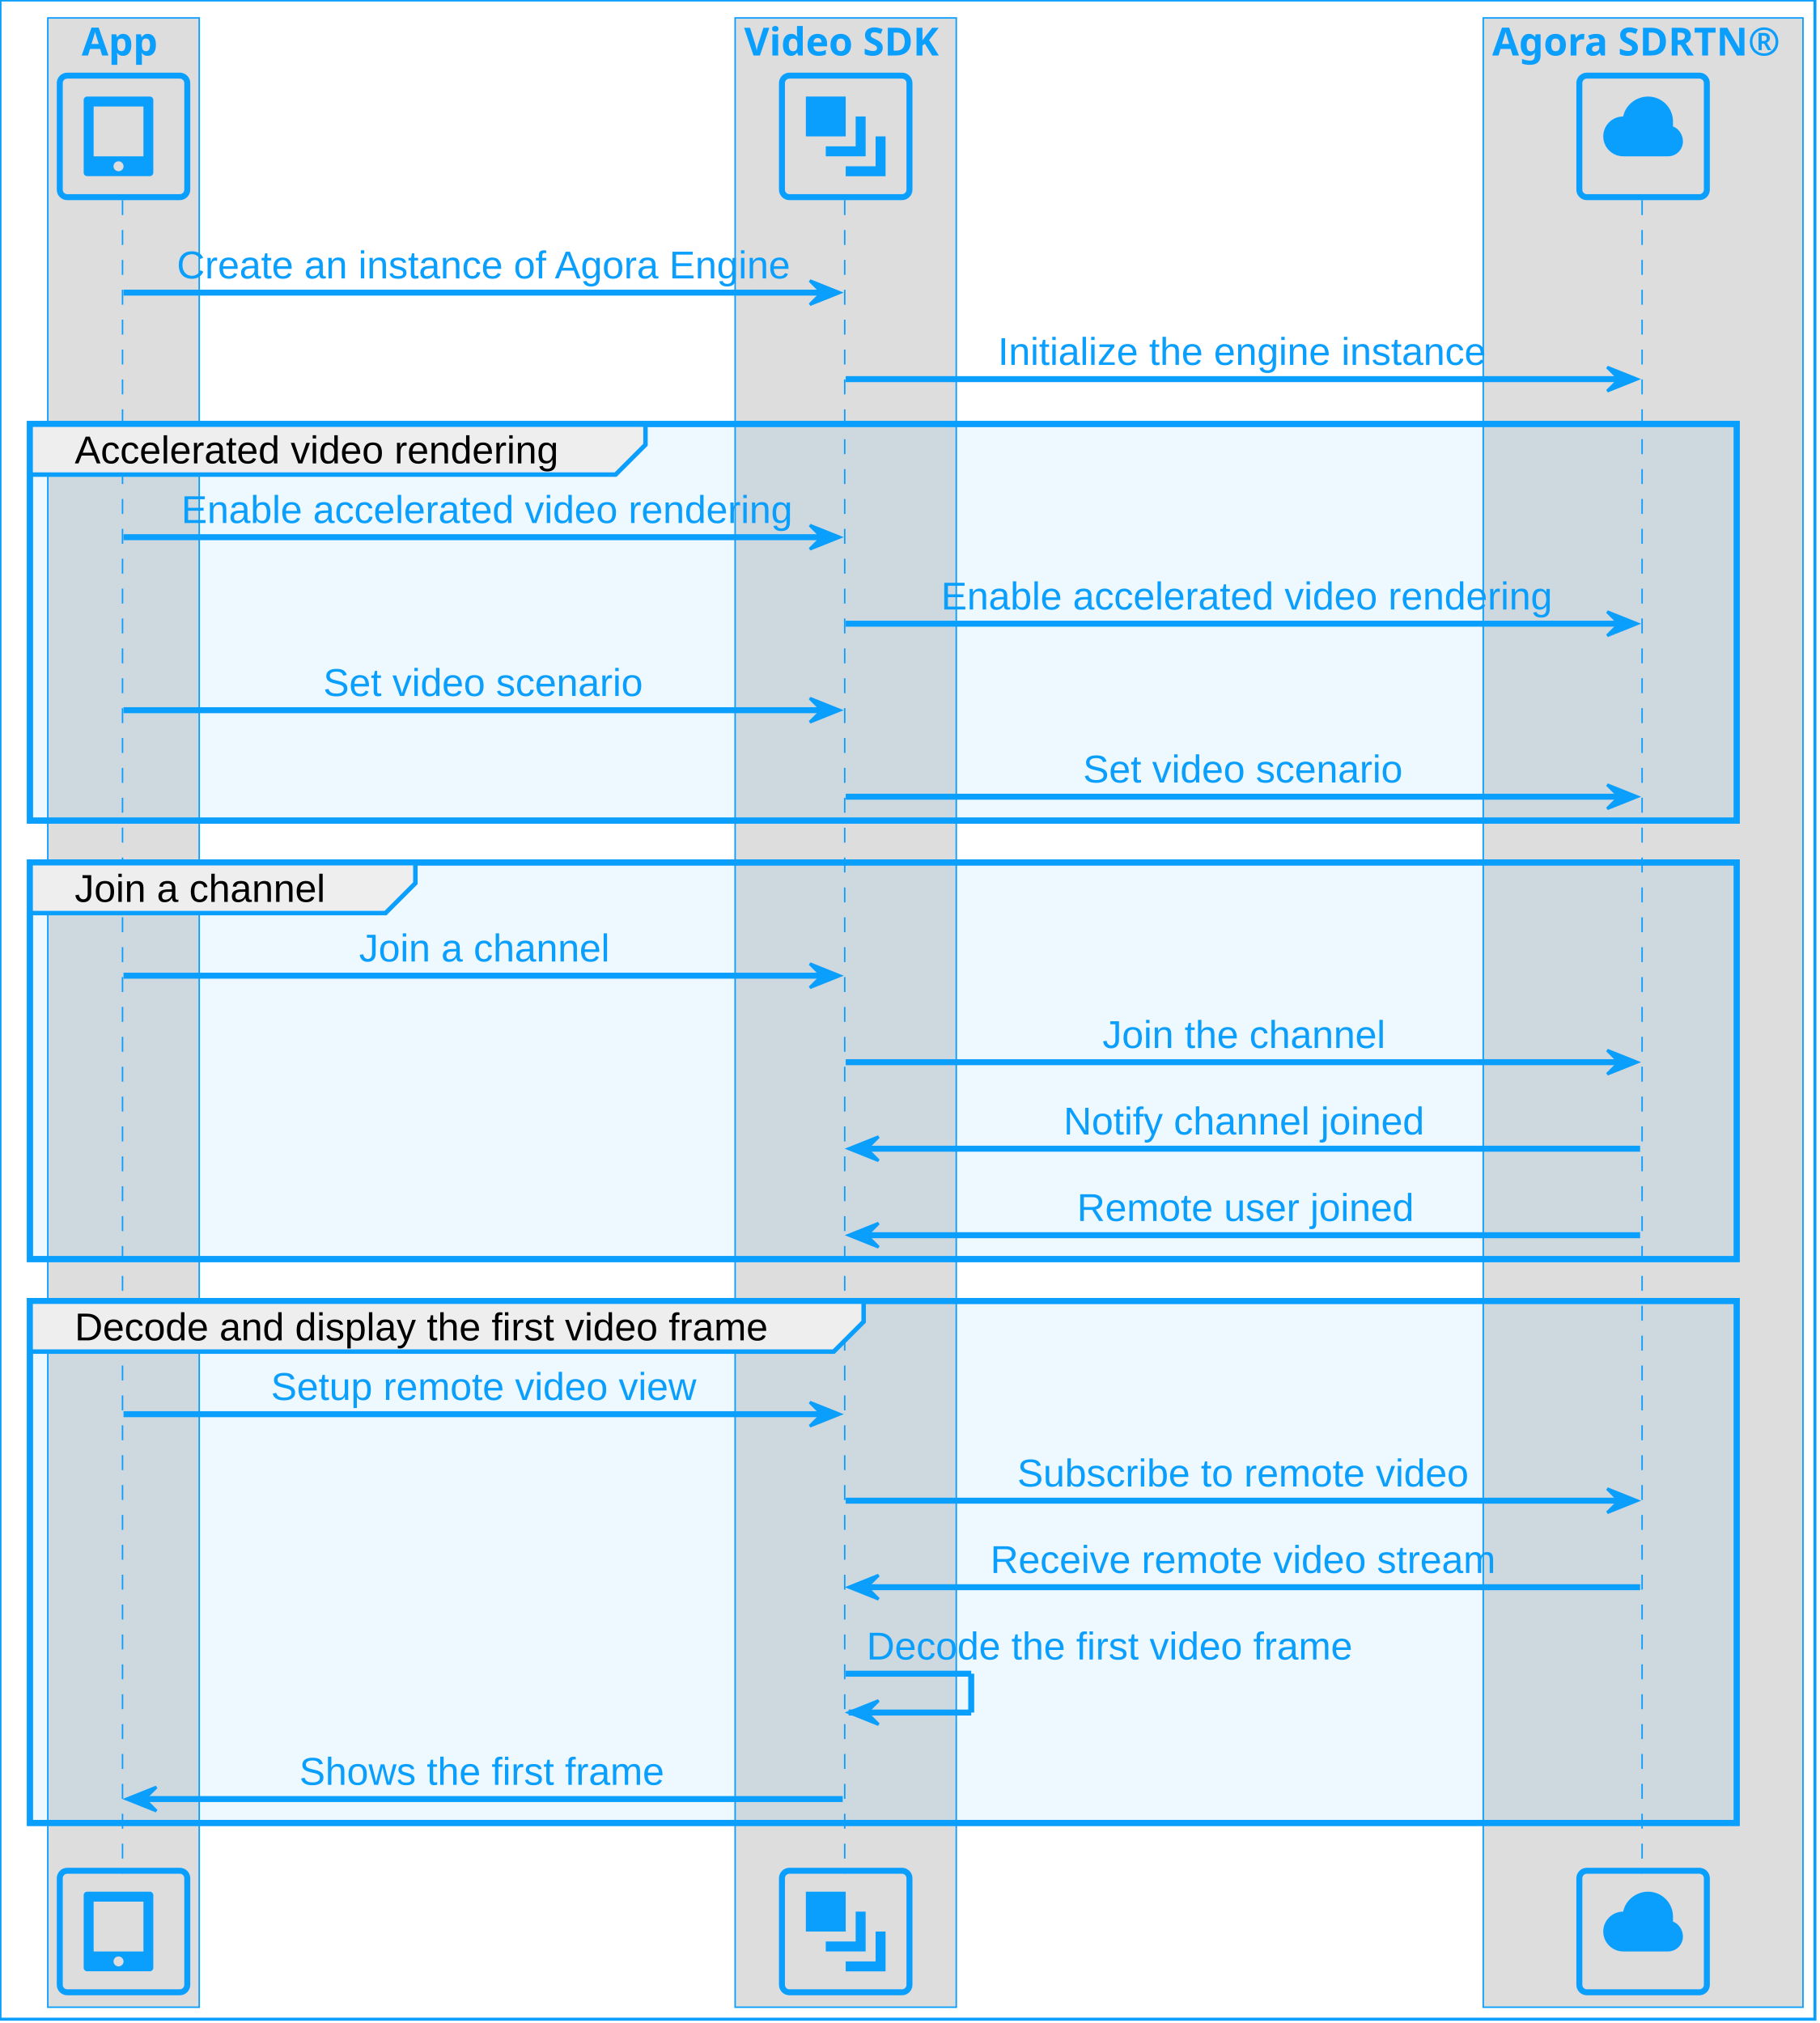
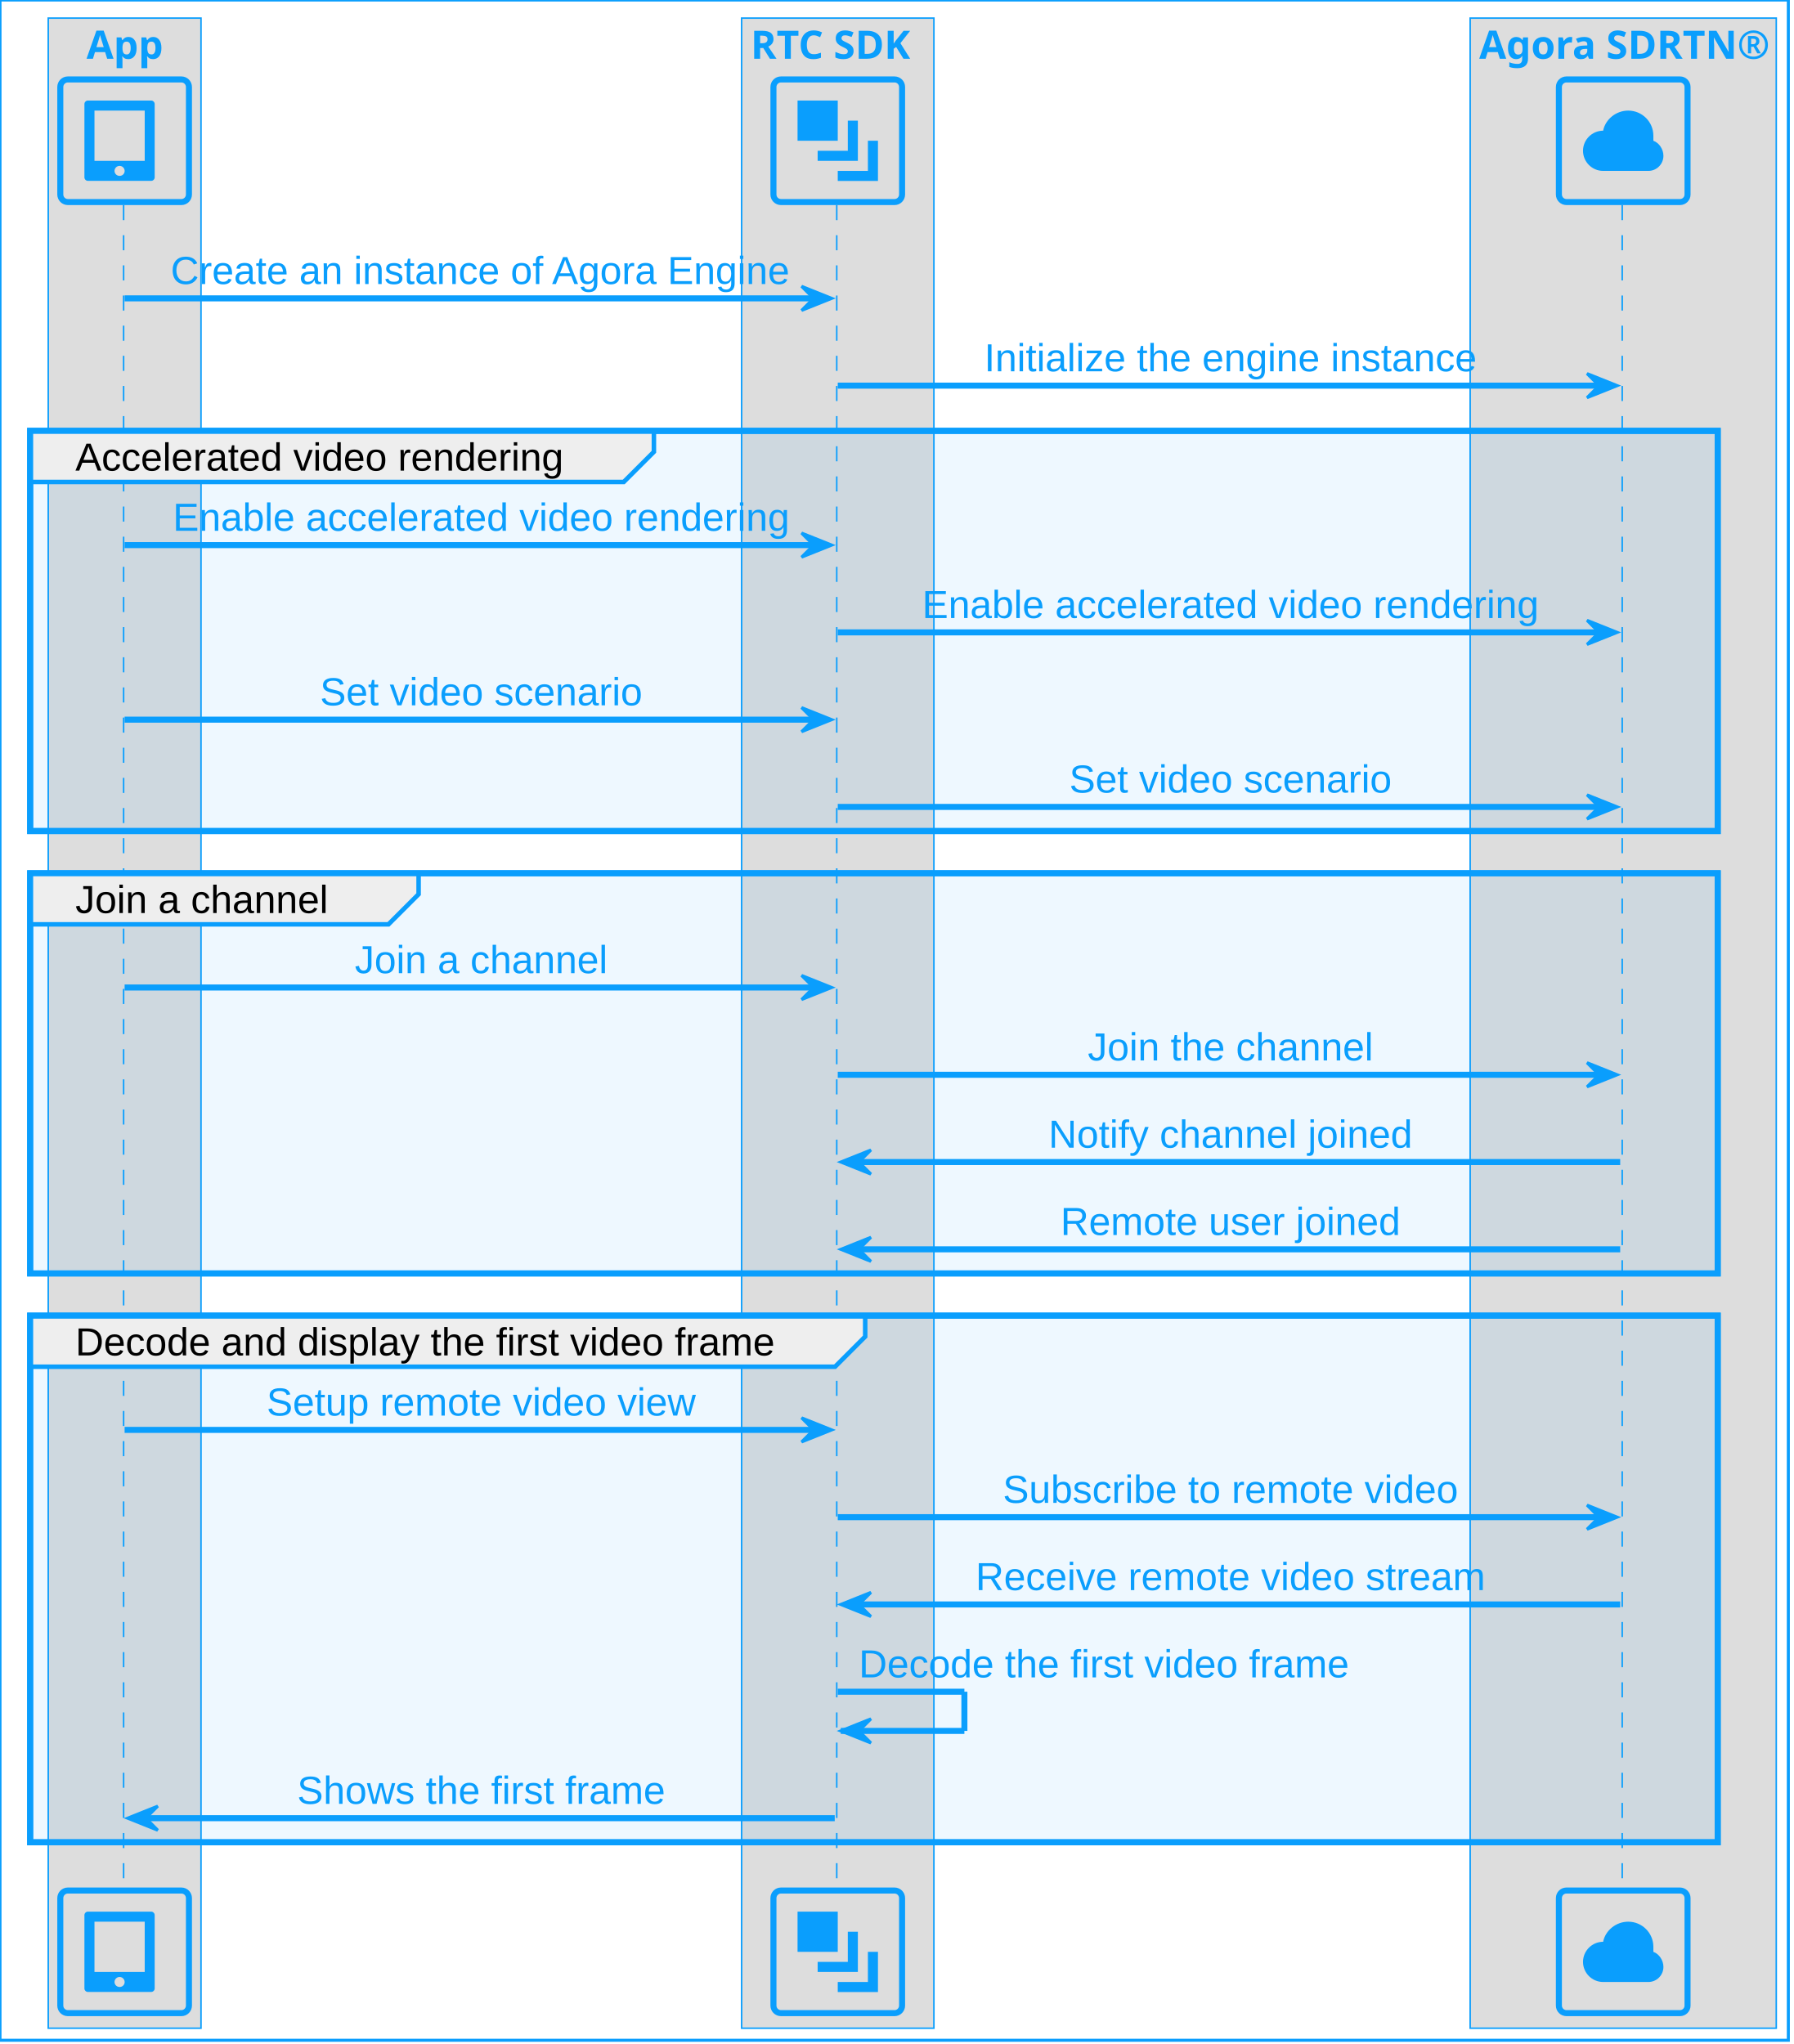
- <svg xmlns="http://www.w3.org/2000/svg" contentStyleType="text/css" height="677px" preserveAspectRatio="none" style="width:609px;height:677px;" version="1.1" viewBox="0 0 609 677" width="609px" zoomAndPan="magnify">
+ <svg xmlns="http://www.w3.org/2000/svg" contentStyleType="text/css" data-diagram-type="SEQUENCE" height="678px" preserveAspectRatio="none" style="width:595px;height:678px;" version="1.1" viewBox="0 0 595 678" width="595px" zoomAndPan="magnify">
  <defs />
  <g>
-     <rect fill="none" height="675.721" style="stroke:#0A9EFD;stroke-width:1.0;" width="607.333" x="0" y="0" />
-     <rect fill="#999999" fill-opacity="0.333" height="665.721" style="stroke:#0A9EFD;stroke-width:0.5;" width="50.667" x="16" y="6" />
-     <text fill="#0A9EFD" font-family="sans-serif" font-size="13" font-weight="bold" lengthAdjust="spacing" textLength="28" x="27.333" y="18.568">App</text>
-     <rect fill="#999999" fill-opacity="0.333" height="665.721" style="stroke:#0A9EFD;stroke-width:0.5;" width="74" x="246" y="6" />
-     <text fill="#0A9EFD" font-family="sans-serif" font-size="13" font-weight="bold" lengthAdjust="spacing" textLength="68" x="249" y="18.568">Video SDK</text>
-     <rect fill="#999999" fill-opacity="0.333" height="665.721" style="stroke:#0A9EFD;stroke-width:0.5;" width="107" x="496.333" y="6" />
-     <text fill="#0A9EFD" font-family="sans-serif" font-size="13" font-weight="bold" lengthAdjust="spacing" textLength="101" x="499.333" y="18.568">Agora SDRTN®</text>
-     <rect fill="#0A9EFD" fill-opacity="0.067" height="132.744" style="stroke:#0A9EFD;stroke-width:2.0;" width="571.167" x="10" y="141.875" />
-     <rect fill="#0A9EFD" fill-opacity="0.067" height="132.744" style="stroke:#0A9EFD;stroke-width:2.0;" width="571.167" x="10" y="288.618" />
-     <rect fill="#0A9EFD" fill-opacity="0.067" height="174.692" style="stroke:#0A9EFD;stroke-width:2.0;" width="571.167" x="10" y="435.362" />
-     <line style="stroke:#0A9EFD;stroke-width:0.5;stroke-dasharray:5.0,5.0;" x1="41" x2="41" y1="66.977" y2="627.054" />
-     <line style="stroke:#0A9EFD;stroke-width:0.5;stroke-dasharray:5.0,5.0;" x1="282.667" x2="282.667" y1="66.977" y2="627.054" />
-     <line style="stroke:#0A9EFD;stroke-width:0.5;stroke-dasharray:5.0,5.0;" x1="549.5" x2="549.5" y1="66.977" y2="627.054" />
-     <rect fill="none" height="40.667" rx="2.5" ry="2.5" style="stroke:#0A9EFD;stroke-width:2.0;" width="42.667" x="20" y="25.311" />
-     <path d="M29.133,32.31 C28.533,32.31 28,32.844 28,33.444 L28,57.81 C28,58.41 28.533,58.944 29.133,58.944 L50.167,58.944 C50.767,58.944 51.3,58.41 51.3,57.81 L51.3,33.444 C51.3,32.844 50.767,32.31 50.167,32.31 L29.133,32.31 M31.333,35.644 L48,35.644 L48,52.31 L31.333,52.31 L31.333,35.644 M39.667,53.977 C40.933,53.977 41.767,55.377 41.133,56.477 C40.5,57.577 38.867,57.577 38.2,56.477 C37.567,55.377 38.367,53.977 39.667,53.977 " fill="#0A9EFD" style="stroke:;stroke-width:0.0;stroke-dasharray:;" />
-     <rect fill="none" height="40.667" rx="2.5" ry="2.5" style="stroke:#0A9EFD;stroke-width:2.0;" width="42.667" x="20" y="626.054" />
-     <path d="M29.133,633.054 C28.533,633.054 28,633.588 28,634.188 L28,658.554 C28,659.154 28.533,659.688 29.133,659.688 L50.167,659.688 C50.767,659.688 51.3,659.154 51.3,658.554 L51.3,634.188 C51.3,633.588 50.767,633.054 50.167,633.054 L29.133,633.054 M31.333,636.388 L48,636.388 L48,653.054 L31.333,653.054 L31.333,636.388 M39.667,654.721 C40.933,654.721 41.767,656.121 41.133,657.221 C40.5,658.321 38.867,658.321 38.2,657.221 C37.567,656.121 38.367,654.721 39.667,654.721 " fill="#0A9EFD" style="stroke:;stroke-width:0.0;stroke-dasharray:;" />
-     <rect fill="none" height="40.667" rx="2.5" ry="2.5" style="stroke:#0A9EFD;stroke-width:2.0;" width="42.667" x="261.667" y="25.311" />
-     <path d="M269.667,32.31 L269.667,45.644 L283,45.644 L283,32.31 L269.667,32.31 M286.333,38.977 L286.333,48.977 L276.333,48.977 L276.333,52.31 L289.667,52.31 L289.667,38.977 L286.333,38.977 M293,45.644 L293,55.644 L283,55.644 L283,58.977 L296.333,58.977 L296.333,45.644 L293,45.644 " fill="#0A9EFD" style="stroke:;stroke-width:0.0;stroke-dasharray:;" />
-     <rect fill="none" height="40.667" rx="2.5" ry="2.5" style="stroke:#0A9EFD;stroke-width:2.0;" width="42.667" x="261.667" y="626.054" />
-     <path d="M269.667,633.054 L269.667,646.388 L283,646.388 L283,633.054 L269.667,633.054 M286.333,639.721 L286.333,649.721 L276.333,649.721 L276.333,653.054 L289.667,653.054 L289.667,639.721 L286.333,639.721 M293,646.388 L293,656.388 L283,656.388 L283,659.721 L296.333,659.721 L296.333,646.388 L293,646.388 " fill="#0A9EFD" style="stroke:;stroke-width:0.0;stroke-dasharray:;" />
-     <rect fill="none" height="40.667" rx="2.5" ry="2.5" style="stroke:#0A9EFD;stroke-width:2.0;" width="42.667" x="528.5" y="25.311" />
-     <path d="M551.5,32.31 C547.467,32.31 543.933,35.177 543.167,38.977 C539.5,38.977 536.5,41.977 536.5,45.644 C536.5,49.31 539.5,52.31 543.167,52.31 L558.167,52.31 C560.933,52.31 563.167,50.077 563.167,47.31 C563.167,45.144 561.767,43.011 559.833,42.31 L559.833,40.644 C559.833,36.044 556.1,32.31 551.5,32.31 " fill="#0A9EFD" style="stroke:;stroke-width:0.0;stroke-dasharray:;" />
-     <rect fill="none" height="40.667" rx="2.5" ry="2.5" style="stroke:#0A9EFD;stroke-width:2.0;" width="42.667" x="528.5" y="626.054" />
-     <path d="M551.5,633.054 C547.467,633.054 543.933,635.921 543.167,639.721 C539.5,639.721 536.5,642.721 536.5,646.388 C536.5,650.054 539.5,653.054 543.167,653.054 L558.167,653.054 C560.933,653.054 563.167,650.821 563.167,648.054 C563.167,645.888 561.767,643.754 559.833,643.054 L559.833,641.388 C559.833,636.788 556.1,633.054 551.5,633.054 " fill="#0A9EFD" style="stroke:;stroke-width:0.0;stroke-dasharray:;" />
-     <polygon fill="#0A9EFD" points="271,93.926,281,97.926,271,101.926,275,97.926" style="stroke:#0A9EFD;stroke-width:1.0;" />
-     <line style="stroke:#0A9EFD;stroke-width:2.0;" x1="41.333" x2="277" y1="97.926" y2="97.926" />
-     <text fill="#0A9EFD" font-family="Arial" font-size="13" lengthAdjust="spacing" textLength="206" x="59.167" y="93.171">Create an instance of Agora Engine</text>
-     <polygon fill="#0A9EFD" points="537.833,122.875,547.833,126.875,537.833,130.875,541.833,126.875" style="stroke:#0A9EFD;stroke-width:1.0;" />
-     <line style="stroke:#0A9EFD;stroke-width:2.0;" x1="283" x2="543.833" y1="126.875" y2="126.875" />
-     <text fill="#0A9EFD" font-family="Arial" font-size="13" lengthAdjust="spacing" textLength="165" x="333.917" y="122.12">Initialize the engine instance</text>
-     <path d="M10,141.875 L216,141.875 L216,148.823 L206,158.823 L10,158.823 L10,141.875 " fill="#EEEEEE" style="stroke:#0A9EFD;stroke-width:1.5;" />
-     <rect fill="none" height="132.744" style="stroke:#0A9EFD;stroke-width:2.0;" width="571.167" x="10" y="141.875" />
-     <text fill="#000000" font-family="Arial" font-size="13" lengthAdjust="spacing" textLength="161" x="25" y="155.069">Accelerated video rendering</text>
-     <polygon fill="#0A9EFD" points="271,175.772,281,179.772,271,183.772,275,179.772" style="stroke:#0A9EFD;stroke-width:1.0;" />
-     <line style="stroke:#0A9EFD;stroke-width:2.0;" x1="41.333" x2="277" y1="179.772" y2="179.772" />
-     <text fill="#0A9EFD" font-family="Arial" font-size="13" lengthAdjust="spacing" textLength="203" x="60.667" y="175.017">Enable accelerated video rendering</text>
-     <polygon fill="#0A9EFD" points="537.833,204.721,547.833,208.721,537.833,212.721,541.833,208.721" style="stroke:#0A9EFD;stroke-width:1.0;" />
-     <line style="stroke:#0A9EFD;stroke-width:2.0;" x1="283" x2="543.833" y1="208.721" y2="208.721" />
-     <text fill="#0A9EFD" font-family="Arial" font-size="13" lengthAdjust="spacing" textLength="203" x="314.917" y="203.966">Enable accelerated video rendering</text>
-     <polygon fill="#0A9EFD" points="271,233.67,281,237.67,271,241.67,275,237.67" style="stroke:#0A9EFD;stroke-width:1.0;" />
-     <line style="stroke:#0A9EFD;stroke-width:2.0;" x1="41.333" x2="277" y1="237.67" y2="237.67" />
-     <text fill="#0A9EFD" font-family="Arial" font-size="13" lengthAdjust="spacing" textLength="108" x="108.167" y="232.915">Set video scenario</text>
-     <polygon fill="#0A9EFD" points="537.833,262.618,547.833,266.618,537.833,270.618,541.833,266.618" style="stroke:#0A9EFD;stroke-width:1.0;" />
-     <line style="stroke:#0A9EFD;stroke-width:2.0;" x1="283" x2="543.833" y1="266.618" y2="266.618" />
-     <text fill="#0A9EFD" font-family="Arial" font-size="13" lengthAdjust="spacing" textLength="108" x="362.417" y="261.863">Set video scenario</text>
-     <path d="M10,288.618 L139,288.618 L139,295.567 L129,305.567 L10,305.567 L10,288.618 " fill="#EEEEEE" style="stroke:#0A9EFD;stroke-width:1.5;" />
-     <rect fill="none" height="132.744" style="stroke:#0A9EFD;stroke-width:2.0;" width="571.167" x="10" y="288.618" />
-     <text fill="#000000" font-family="Arial" font-size="13" lengthAdjust="spacing" textLength="84" x="25" y="301.812">Join a channel</text>
-     <polygon fill="#0A9EFD" points="271,322.516,281,326.516,271,330.516,275,326.516" style="stroke:#0A9EFD;stroke-width:1.0;" />
-     <line style="stroke:#0A9EFD;stroke-width:2.0;" x1="41.333" x2="277" y1="326.516" y2="326.516" />
-     <text fill="#0A9EFD" font-family="Arial" font-size="13" lengthAdjust="spacing" textLength="84" x="120.167" y="321.761">Join a channel</text>
-     <polygon fill="#0A9EFD" points="537.833,351.464,547.833,355.464,537.833,359.464,541.833,355.464" style="stroke:#0A9EFD;stroke-width:1.0;" />
-     <line style="stroke:#0A9EFD;stroke-width:2.0;" x1="283" x2="543.833" y1="355.464" y2="355.464" />
-     <text fill="#0A9EFD" font-family="Arial" font-size="13" lengthAdjust="spacing" textLength="95" x="368.917" y="350.71">Join the channel</text>
-     <polygon fill="#0A9EFD" points="294,380.413,284,384.413,294,388.413,290,384.413" style="stroke:#0A9EFD;stroke-width:1.0;" />
-     <line style="stroke:#0A9EFD;stroke-width:2.0;" x1="288" x2="548.833" y1="384.413" y2="384.413" />
-     <text fill="#0A9EFD" font-family="Arial" font-size="13" lengthAdjust="spacing" textLength="121" x="355.917" y="379.658">Notify channel joined</text>
-     <polygon fill="#0A9EFD" points="294,409.362,284,413.362,294,417.362,290,413.362" style="stroke:#0A9EFD;stroke-width:1.0;" />
-     <line style="stroke:#0A9EFD;stroke-width:2.0;" x1="288" x2="548.833" y1="413.362" y2="413.362" />
-     <text fill="#0A9EFD" font-family="Arial" font-size="13" lengthAdjust="spacing" textLength="112" x="360.417" y="408.607">Remote user joined</text>
-     <path d="M10,435.362 L289,435.362 L289,442.311 L279,452.311 L10,452.311 L10,435.362 " fill="#EEEEEE" style="stroke:#0A9EFD;stroke-width:1.5;" />
-     <rect fill="none" height="174.692" style="stroke:#0A9EFD;stroke-width:2.0;" width="571.167" x="10" y="435.362" />
-     <text fill="#000000" font-family="Arial" font-size="13" lengthAdjust="spacing" textLength="234" x="25" y="448.556">Decode and display the first video frame</text>
-     <polygon fill="#0A9EFD" points="271,469.259,281,473.259,271,477.259,275,473.259" style="stroke:#0A9EFD;stroke-width:1.0;" />
-     <line style="stroke:#0A9EFD;stroke-width:2.0;" x1="41.333" x2="277" y1="473.259" y2="473.259" />
-     <text fill="#0A9EFD" font-family="Arial" font-size="13" lengthAdjust="spacing" textLength="143" x="90.667" y="468.505">Setup remote video view</text>
-     <polygon fill="#0A9EFD" points="537.833,498.208,547.833,502.208,537.833,506.208,541.833,502.208" style="stroke:#0A9EFD;stroke-width:1.0;" />
-     <line style="stroke:#0A9EFD;stroke-width:2.0;" x1="283" x2="543.833" y1="502.208" y2="502.208" />
-     <text fill="#0A9EFD" font-family="Arial" font-size="13" lengthAdjust="spacing" textLength="152" x="340.417" y="497.453">Subscribe to remote video</text>
-     <polygon fill="#0A9EFD" points="294,527.157,284,531.157,294,535.157,290,531.157" style="stroke:#0A9EFD;stroke-width:1.0;" />
-     <line style="stroke:#0A9EFD;stroke-width:2.0;" x1="288" x2="548.833" y1="531.157" y2="531.157" />
-     <text fill="#0A9EFD" font-family="Arial" font-size="13" lengthAdjust="spacing" textLength="170" x="331.417" y="526.402">Receive remote video stream</text>
-     <line style="stroke:#0A9EFD;stroke-width:2.0;" x1="283" x2="325" y1="560.106" y2="560.106" />
-     <line style="stroke:#0A9EFD;stroke-width:2.0;" x1="325" x2="325" y1="560.106" y2="573.106" />
-     <line style="stroke:#0A9EFD;stroke-width:2.0;" x1="284" x2="325" y1="573.106" y2="573.106" />
-     <polygon fill="#0A9EFD" points="294,569.106,284,573.106,294,577.106,290,573.106" style="stroke:#0A9EFD;stroke-width:1.0;" />
-     <text fill="#0A9EFD" font-family="Arial" font-size="13" lengthAdjust="spacing" textLength="164" x="290" y="555.351">Decode the first video frame</text>
-     <polygon fill="#0A9EFD" points="52.333,598.054,42.333,602.054,52.333,606.054,48.333,602.054" style="stroke:#0A9EFD;stroke-width:1.0;" />
-     <line style="stroke:#0A9EFD;stroke-width:2.0;" x1="46.333" x2="282" y1="602.054" y2="602.054" />
-     <text fill="#0A9EFD" font-family="Arial" font-size="13" lengthAdjust="spacing" textLength="124" x="100.167" y="597.299">Shows the first frame</text>
+     <rect fill="none" height="676.762" style="stroke:#0A9EFD;stroke-width:1;" width="593.132" x="0" y="0" />
+     <rect fill="#999999" fill-opacity="0.333" height="666.762" style="stroke:#0A9EFD;stroke-width:0.5;" width="50.667" x="16" y="6" />
+     <text fill="#0A9EFD" font-family="sans-serif" font-size="13" font-weight="bold" lengthAdjust="spacing" textLength="25.27" x="28.698" y="19.495">App</text>
+     <rect fill="#999999" fill-opacity="0.333" height="666.762" style="stroke:#0A9EFD;stroke-width:0.5;" width="63.776" x="245.969" y="6" />
+     <text fill="#0A9EFD" font-family="sans-serif" font-size="13" font-weight="bold" lengthAdjust="spacing" textLength="57.776" x="248.969" y="19.495">RTC SDK</text>
+     <rect fill="#999999" fill-opacity="0.333" height="666.762" style="stroke:#0A9EFD;stroke-width:0.5;" width="101.526" x="487.606" y="6" />
+     <text fill="#0A9EFD" font-family="sans-serif" font-size="13" font-weight="bold" lengthAdjust="spacing" textLength="95.526" x="490.606" y="19.495">Agora SDRTN®</text>
+     <rect fill="#0A9EFD" fill-opacity="0.067" height="132.744" style="stroke:#0A9EFD;stroke-width:2;" width="559.703" x="10" y="142.916" />
+     <rect fill="#0A9EFD" fill-opacity="0.067" height="132.744" style="stroke:#0A9EFD;stroke-width:2;" width="559.703" x="10" y="289.659" />
+     <rect fill="#0A9EFD" fill-opacity="0.067" height="174.692" style="stroke:#0A9EFD;stroke-width:2;" width="559.703" x="10" y="436.403" />
+     <g>
+       <rect fill="#000000" fill-opacity="0" height="560.077" width="8" x="37.333" y="68.018" />
+       <line style="stroke:#0A9EFD;stroke-width:0.5;stroke-dasharray:5.0,5.0;" x1="41" x2="41" y1="68.018" y2="628.095" />
+     </g>
+     <g>
+       <rect fill="#000000" fill-opacity="0" height="560.077" width="8" x="273.857" y="68.018" />
+       <line style="stroke:#0A9EFD;stroke-width:0.5;stroke-dasharray:5.0,5.0;" x1="277.524" x2="277.524" y1="68.018" y2="628.095" />
+     </g>
+     <g>
+       <rect fill="#000000" fill-opacity="0" height="560.077" width="8" x="534.369" y="68.018" />
+       <line style="stroke:#0A9EFD;stroke-width:0.5;stroke-dasharray:5.0,5.0;" x1="538.036" x2="538.036" y1="68.018" y2="628.095" />
+     </g>
+     <g class="participant participant-head" data-participant="APP">
+       <rect fill="none" height="40.667" rx="2.5" ry="2.5" style="stroke:#0A9EFD;stroke-width:2;" width="42.667" x="20" y="26.352" />
+       <path d="M29.133,33.352 C28.533,33.352 28,33.885 28,34.485 L28,58.852 C28,59.452 28.533,59.985 29.133,59.985 L50.167,59.985 C50.767,59.985 51.3,59.452 51.3,58.852 L51.3,34.485 C51.3,33.885 50.767,33.352 50.167,33.352 L29.133,33.352 M31.333,36.685 L48,36.685 L48,53.352 L31.333,53.352 L31.333,36.685 M39.667,55.018 C40.933,55.018 41.767,56.418 41.133,57.518 C40.5,58.618 38.867,58.618 38.2,57.518 C37.567,56.418 38.367,55.018 39.667,55.018" fill="#0A9EFD" />
+     </g>
+     <g class="participant participant-tail" data-participant="APP">
+       <rect fill="none" height="40.667" rx="2.5" ry="2.5" style="stroke:#0A9EFD;stroke-width:2;" width="42.667" x="20" y="627.095" />
+       <path d="M29.133,634.095 C28.533,634.095 28,634.629 28,635.229 L28,659.595 C28,660.195 28.533,660.729 29.133,660.729 L50.167,660.729 C50.767,660.729 51.3,660.195 51.3,659.595 L51.3,635.229 C51.3,634.629 50.767,634.095 50.167,634.095 L29.133,634.095 M31.333,637.429 L48,637.429 L48,654.095 L31.333,654.095 L31.333,637.429 M39.667,655.762 C40.933,655.762 41.767,657.162 41.133,658.262 C40.5,659.362 38.867,659.362 38.2,658.262 C37.567,657.162 38.367,655.762 39.667,655.762" fill="#0A9EFD" />
+     </g>
+     <g class="participant participant-head" data-participant="SDK">
+       <rect fill="none" height="40.667" rx="2.5" ry="2.5" style="stroke:#0A9EFD;stroke-width:2;" width="42.667" x="256.524" y="26.352" />
+       <path d="M264.524,33.352 L264.524,46.685 L277.857,46.685 L277.857,33.352 L264.524,33.352 M281.19,40.018 L281.19,50.018 L271.19,50.018 L271.19,53.352 L284.524,53.352 L284.524,40.018 L281.19,40.018 M287.857,46.685 L287.857,56.685 L277.857,56.685 L277.857,60.018 L291.19,60.018 L291.19,46.685 L287.857,46.685" fill="#0A9EFD" />
+     </g>
+     <g class="participant participant-tail" data-participant="SDK">
+       <rect fill="none" height="40.667" rx="2.5" ry="2.5" style="stroke:#0A9EFD;stroke-width:2;" width="42.667" x="256.524" y="627.095" />
+       <path d="M264.524,634.095 L264.524,647.429 L277.857,647.429 L277.857,634.095 L264.524,634.095 M281.19,640.762 L281.19,650.762 L271.19,650.762 L271.19,654.095 L284.524,654.095 L284.524,640.762 L281.19,640.762 M287.857,647.429 L287.857,657.429 L277.857,657.429 L277.857,660.762 L291.19,660.762 L291.19,647.429 L287.857,647.429" fill="#0A9EFD" />
+     </g>
+     <g class="participant participant-head" data-participant="RTN">
+       <rect fill="none" height="40.667" rx="2.5" ry="2.5" style="stroke:#0A9EFD;stroke-width:2;" width="42.667" x="517.036" y="26.352" />
+       <path d="M540.036,36.685 C536.003,36.685 532.469,39.552 531.703,43.352 C528.036,43.352 525.036,46.352 525.036,50.018 C525.036,53.685 528.036,56.685 531.703,56.685 L546.703,56.685 C549.469,56.685 551.703,54.452 551.703,51.685 C551.703,49.518 550.303,47.385 548.369,46.685 L548.369,45.018 C548.369,40.418 544.636,36.685 540.036,36.685" fill="#0A9EFD" />
+     </g>
+     <g class="participant participant-tail" data-participant="RTN">
+       <rect fill="none" height="40.667" rx="2.5" ry="2.5" style="stroke:#0A9EFD;stroke-width:2;" width="42.667" x="517.036" y="627.095" />
+       <path d="M540.036,637.429 C536.003,637.429 532.469,640.295 531.703,644.095 C528.036,644.095 525.036,647.095 525.036,650.762 C525.036,654.429 528.036,657.429 531.703,657.429 L546.703,657.429 C549.469,657.429 551.703,655.195 551.703,652.429 C551.703,650.262 550.303,648.129 548.369,647.429 L548.369,645.762 C548.369,641.162 544.636,637.429 540.036,637.429" fill="#0A9EFD" />
+     </g>
+     <g class="message" data-participant-1="APP" data-participant-2="SDK">
+       <polygon fill="#0A9EFD" points="265.857,94.967,275.857,98.967,265.857,102.967,269.857,98.967" style="stroke:#0A9EFD;stroke-width:1;" />
+       <line style="stroke:#0A9EFD;stroke-width:2;" x1="41.333" x2="271.857" y1="98.967" y2="98.967" />
+       <text fill="#0A9EFD" font-family="Arial" font-size="13" lengthAdjust="spacing" textLength="205.969" x="56.611" y="94.212">Create an instance of Agora Engine</text>
+     </g>
+     <g class="message" data-participant-1="SDK" data-participant-2="RTN">
+       <polygon fill="#0A9EFD" points="526.369,123.916,536.369,127.916,526.369,131.916,530.369,127.916" style="stroke:#0A9EFD;stroke-width:1;" />
+       <line style="stroke:#0A9EFD;stroke-width:2;" x1="277.857" x2="532.369" y1="127.916" y2="127.916" />
+       <text fill="#0A9EFD" font-family="Arial" font-size="13" lengthAdjust="spacing" textLength="163.332" x="326.447" y="123.161">Initialize the engine instance</text>
+     </g>
+     <path d="M10,142.916 L216.878,142.916 L216.878,149.864 L206.878,159.864 L10,159.864 L10,142.916" fill="#EEEEEE" style="stroke:#0A9EFD;stroke-width:1.5;" />
+     <rect fill="none" height="132.744" style="stroke:#0A9EFD;stroke-width:2;" width="559.703" x="10" y="142.916" />
+     <text fill="#000000" font-family="Arial" font-size="13" lengthAdjust="spacing" textLength="161.878" x="25" y="156.109">Accelerated video rendering</text>
+     <g class="message" data-participant-1="APP" data-participant-2="SDK">
+       <polygon fill="#0A9EFD" points="265.857,176.813,275.857,180.813,265.857,184.813,269.857,180.813" style="stroke:#0A9EFD;stroke-width:1;" />
+       <line style="stroke:#0A9EFD;stroke-width:2;" x1="41.333" x2="271.857" y1="180.813" y2="180.813" />
+       <text fill="#0A9EFD" font-family="Arial" font-size="13" lengthAdjust="spacing" textLength="204.528" x="57.331" y="176.058">Enable accelerated video rendering</text>
+     </g>
+     <g class="message" data-participant-1="SDK" data-participant-2="RTN">
+       <polygon fill="#0A9EFD" points="526.369,205.762,536.369,209.762,526.369,213.762,530.369,209.762" style="stroke:#0A9EFD;stroke-width:1;" />
+       <line style="stroke:#0A9EFD;stroke-width:2;" x1="277.857" x2="532.369" y1="209.762" y2="209.762" />
+       <text fill="#0A9EFD" font-family="Arial" font-size="13" lengthAdjust="spacing" textLength="204.528" x="305.849" y="205.007">Enable accelerated video rendering</text>
+     </g>
+     <g class="message" data-participant-1="APP" data-participant-2="SDK">
+       <polygon fill="#0A9EFD" points="265.857,234.711,275.857,238.711,265.857,242.711,269.857,238.711" style="stroke:#0A9EFD;stroke-width:1;" />
+       <line style="stroke:#0A9EFD;stroke-width:2;" x1="41.333" x2="271.857" y1="238.711" y2="238.711" />
+       <text fill="#0A9EFD" font-family="Arial" font-size="13" lengthAdjust="spacing" textLength="106.952" x="106.119" y="233.956">Set video scenario</text>
+     </g>
+     <g class="message" data-participant-1="SDK" data-participant-2="RTN">
+       <polygon fill="#0A9EFD" points="526.369,263.659,536.369,267.659,526.369,271.659,530.369,267.659" style="stroke:#0A9EFD;stroke-width:1;" />
+       <line style="stroke:#0A9EFD;stroke-width:2;" x1="277.857" x2="532.369" y1="267.659" y2="267.659" />
+       <text fill="#0A9EFD" font-family="Arial" font-size="13" lengthAdjust="spacing" textLength="106.952" x="354.637" y="262.904">Set video scenario</text>
+     </g>
+     <path d="M10,289.659 L138.84,289.659 L138.84,296.608 L128.84,306.608 L10,306.608 L10,289.659" fill="#EEEEEE" style="stroke:#0A9EFD;stroke-width:1.5;" />
+     <rect fill="none" height="132.744" style="stroke:#0A9EFD;stroke-width:2;" width="559.703" x="10" y="289.659" />
+     <text fill="#000000" font-family="Arial" font-size="13" lengthAdjust="spacing" textLength="83.84" x="25" y="302.853">Join a channel</text>
+     <g class="message" data-participant-1="APP" data-participant-2="SDK">
+       <polygon fill="#0A9EFD" points="265.857,323.557,275.857,327.557,265.857,331.557,269.857,327.557" style="stroke:#0A9EFD;stroke-width:1;" />
+       <line style="stroke:#0A9EFD;stroke-width:2;" x1="41.333" x2="271.857" y1="327.557" y2="327.557" />
+       <text fill="#0A9EFD" font-family="Arial" font-size="13" lengthAdjust="spacing" textLength="83.84" x="117.675" y="322.802">Join a channel</text>
+     </g>
+     <g class="message" data-participant-1="SDK" data-participant-2="RTN">
+       <polygon fill="#0A9EFD" points="526.369,352.505,536.369,356.505,526.369,360.505,530.369,356.505" style="stroke:#0A9EFD;stroke-width:1;" />
+       <line style="stroke:#0A9EFD;stroke-width:2;" x1="277.857" x2="532.369" y1="356.505" y2="356.505" />
+       <text fill="#0A9EFD" font-family="Arial" font-size="13" lengthAdjust="spacing" textLength="94.682" x="360.772" y="351.751">Join the channel</text>
+     </g>
+     <g class="message" data-participant-1="RTN" data-participant-2="SDK">
+       <polygon fill="#0A9EFD" points="288.857,381.454,278.857,385.454,288.857,389.454,284.857,385.454" style="stroke:#0A9EFD;stroke-width:1;" />
+       <line style="stroke:#0A9EFD;stroke-width:2;" x1="282.857" x2="537.369" y1="385.454" y2="385.454" />
+       <text fill="#0A9EFD" font-family="Arial" font-size="13" lengthAdjust="spacing" textLength="120.688" x="347.769" y="380.699">Notify channel joined</text>
+     </g>
+     <g class="message" data-participant-1="RTN" data-participant-2="SDK">
+       <polygon fill="#0A9EFD" points="288.857,410.403,278.857,414.403,288.857,418.403,284.857,414.403" style="stroke:#0A9EFD;stroke-width:1;" />
+       <line style="stroke:#0A9EFD;stroke-width:2;" x1="282.857" x2="537.369" y1="414.403" y2="414.403" />
+       <text fill="#0A9EFD" font-family="Arial" font-size="13" lengthAdjust="spacing" textLength="112.728" x="351.749" y="409.648">Remote user joined</text>
+     </g>
+     <path d="M10,436.403 L286.956,436.403 L286.956,443.352 L276.956,453.352 L10,453.352 L10,436.403" fill="#EEEEEE" style="stroke:#0A9EFD;stroke-width:1.5;" />
+     <rect fill="none" height="174.692" style="stroke:#0A9EFD;stroke-width:2;" width="559.703" x="10" y="436.403" />
+     <text fill="#000000" font-family="Arial" font-size="13" lengthAdjust="spacing" textLength="231.956" x="25" y="449.597">Decode and display the first video frame</text>
+     <g class="message" data-participant-1="APP" data-participant-2="SDK">
+       <polygon fill="#0A9EFD" points="265.857,470.3,275.857,474.3,265.857,478.3,269.857,474.3" style="stroke:#0A9EFD;stroke-width:1;" />
+       <line style="stroke:#0A9EFD;stroke-width:2;" x1="41.333" x2="271.857" y1="474.3" y2="474.3" />
+       <text fill="#0A9EFD" font-family="Arial" font-size="13" lengthAdjust="spacing" textLength="142.352" x="88.419" y="469.546">Setup remote video view</text>
+     </g>
+     <g class="message" data-participant-1="SDK" data-participant-2="RTN">
+       <polygon fill="#0A9EFD" points="526.369,499.249,536.369,503.249,526.369,507.249,530.369,503.249" style="stroke:#0A9EFD;stroke-width:1;" />
+       <line style="stroke:#0A9EFD;stroke-width:2;" x1="277.857" x2="532.369" y1="503.249" y2="503.249" />
+       <text fill="#0A9EFD" font-family="Arial" font-size="13" lengthAdjust="spacing" textLength="151.023" x="332.601" y="498.494">Subscribe to remote video</text>
+     </g>
+     <g class="message" data-participant-1="RTN" data-participant-2="SDK">
+       <polygon fill="#0A9EFD" points="288.857,528.198,278.857,532.198,288.857,536.198,284.857,532.198" style="stroke:#0A9EFD;stroke-width:1;" />
+       <line style="stroke:#0A9EFD;stroke-width:2;" x1="282.857" x2="537.369" y1="532.198" y2="532.198" />
+       <text fill="#0A9EFD" font-family="Arial" font-size="13" lengthAdjust="spacing" textLength="169.07" x="323.578" y="527.443">Receive remote video stream</text>
+     </g>
+     <g class="message" data-participant-1="SDK" data-participant-2="SDK">
+       <line style="stroke:#0A9EFD;stroke-width:2;" x1="277.857" x2="319.857" y1="561.147" y2="561.147" />
+       <line style="stroke:#0A9EFD;stroke-width:2;" x1="319.857" x2="319.857" y1="561.147" y2="574.147" />
+       <line style="stroke:#0A9EFD;stroke-width:2;" x1="278.857" x2="319.857" y1="574.147" y2="574.147" />
+       <polygon fill="#0A9EFD" points="288.857,570.147,278.857,574.147,288.857,578.147,284.857,574.147" style="stroke:#0A9EFD;stroke-width:1;" />
+       <text fill="#0A9EFD" font-family="Arial" font-size="13" lengthAdjust="spacing" textLength="162.576" x="284.857" y="556.392">Decode the first video frame</text>
+     </g>
+     <g class="message" data-participant-1="SDK" data-participant-2="APP">
+       <polygon fill="#0A9EFD" points="52.333,599.095,42.333,603.095,52.333,607.095,48.333,603.095" style="stroke:#0A9EFD;stroke-width:1;" />
+       <line style="stroke:#0A9EFD;stroke-width:2;" x1="46.333" x2="276.857" y1="603.095" y2="603.095" />
+       <text fill="#0A9EFD" font-family="Arial" font-size="13" lengthAdjust="spacing" textLength="122.097" x="98.546" y="598.341">Shows the first frame</text>
+     </g>
  </g>
</svg>
